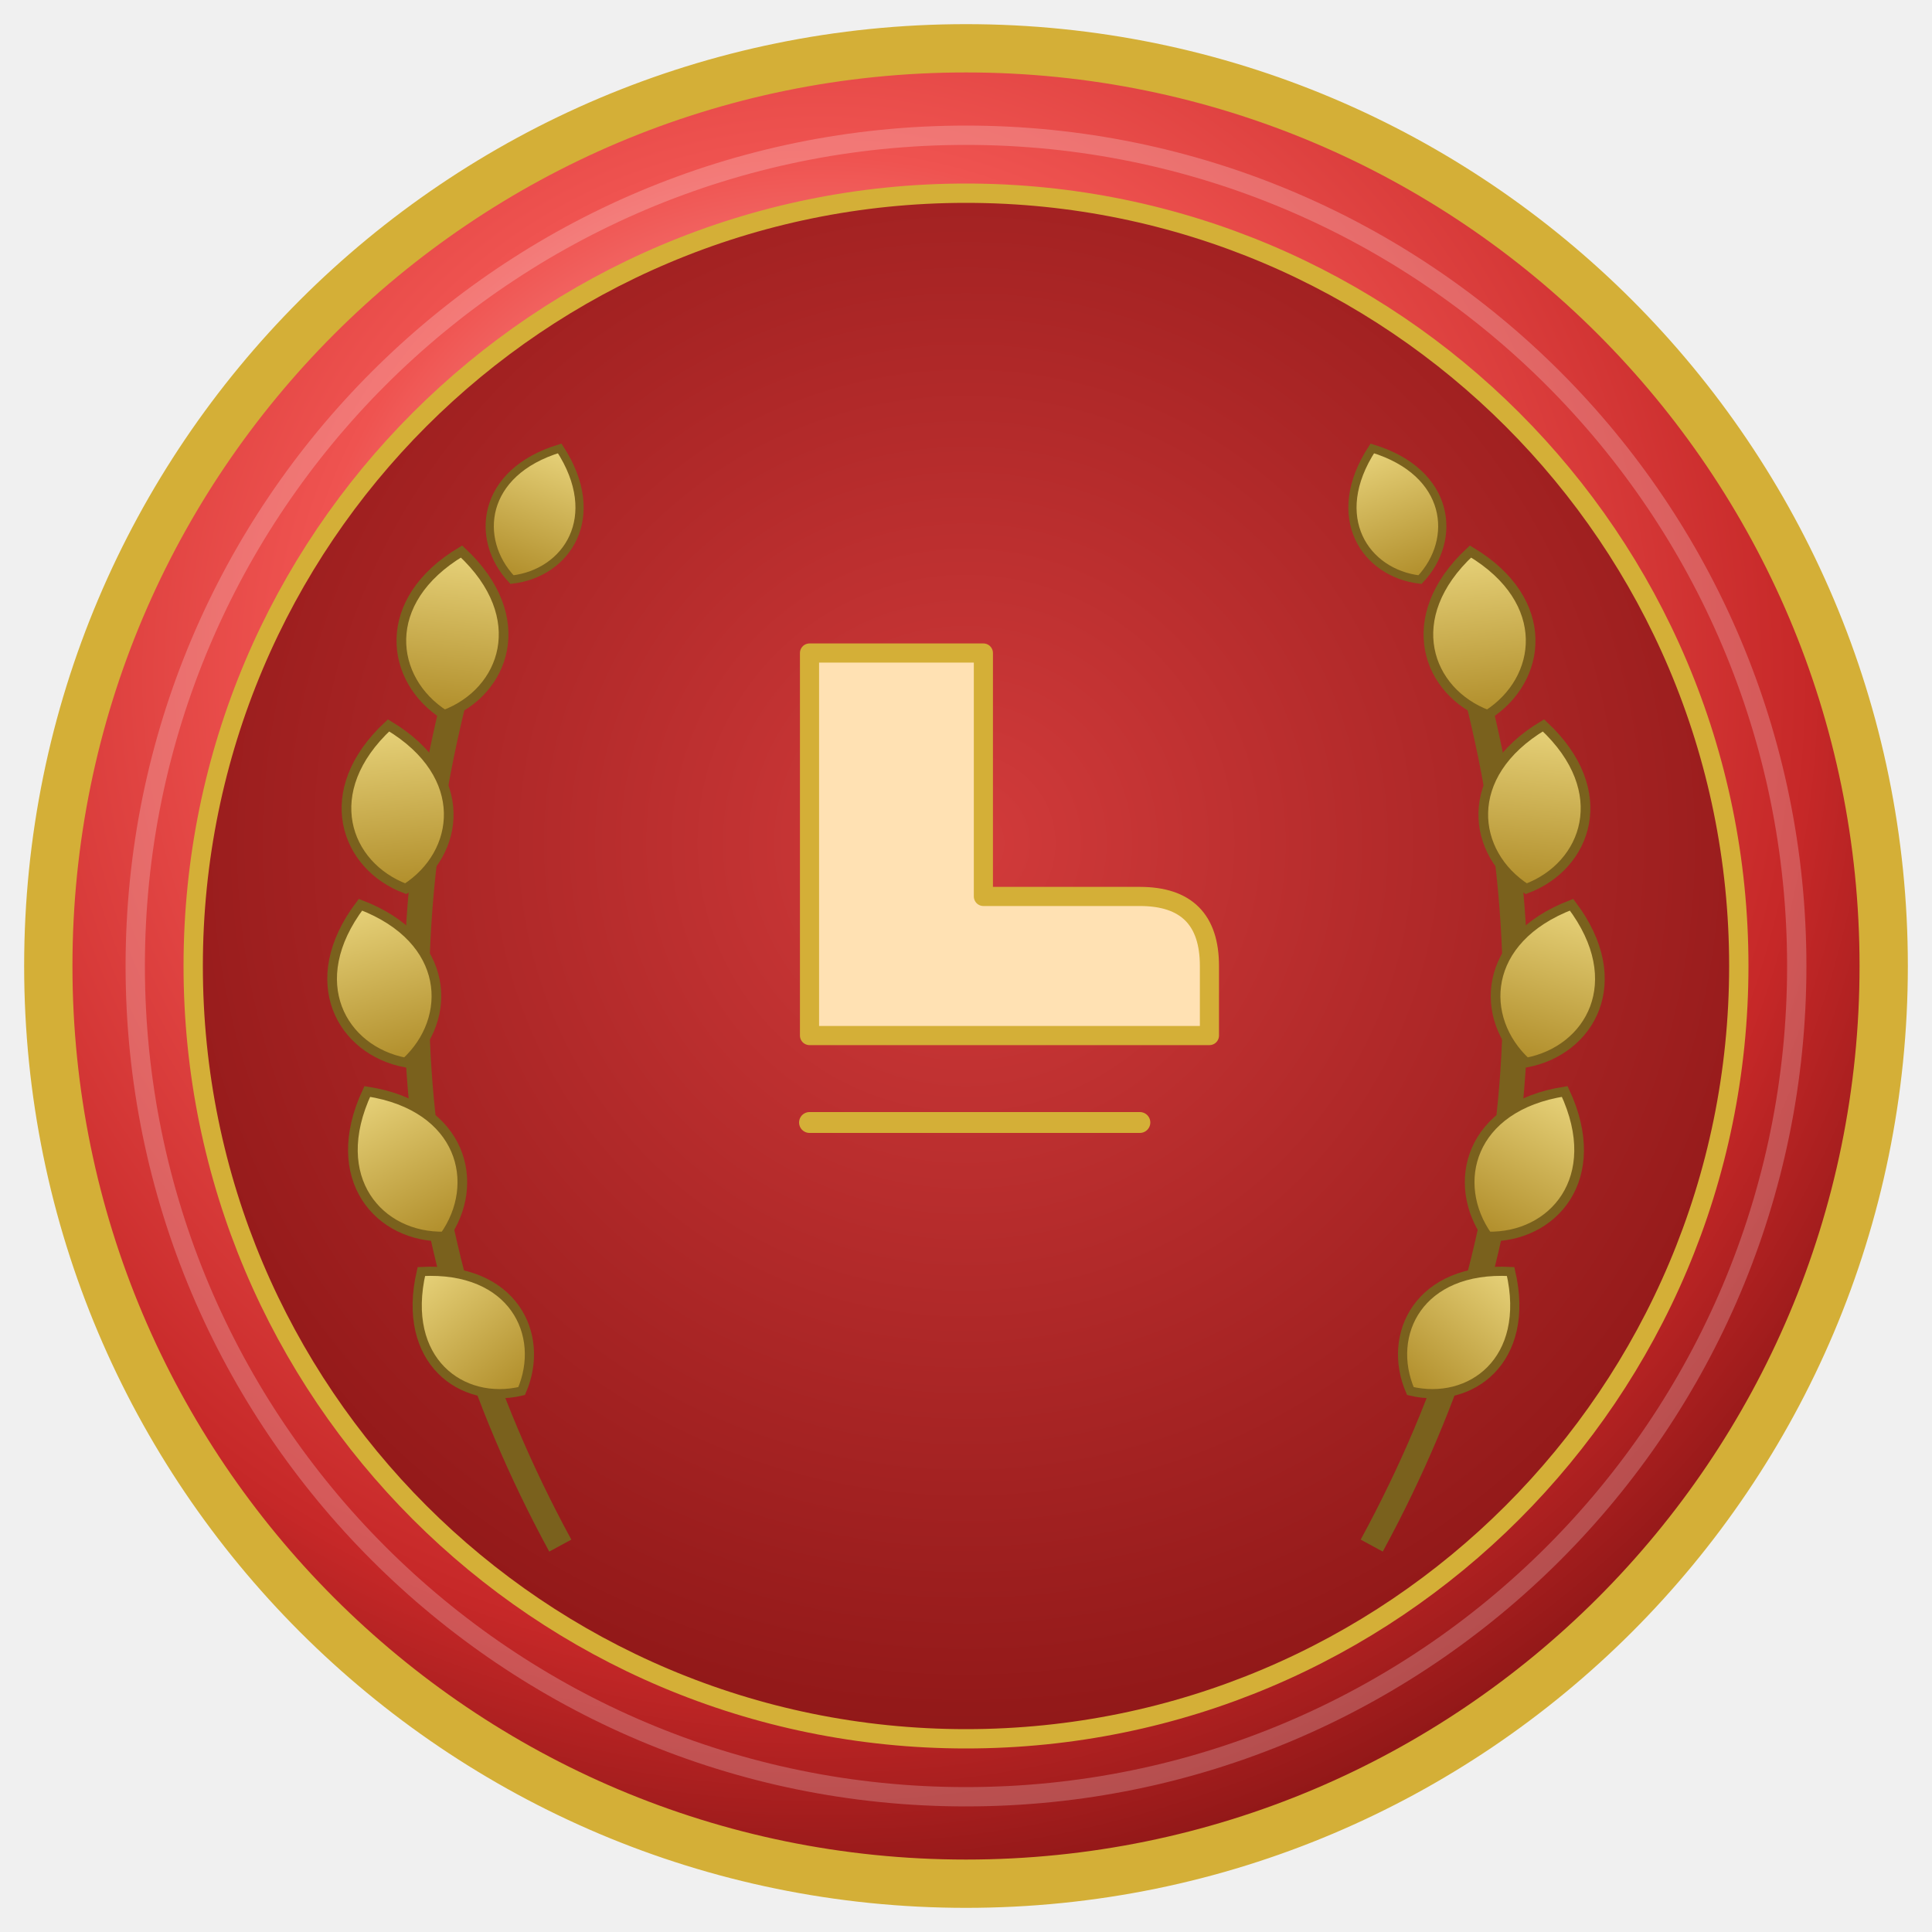
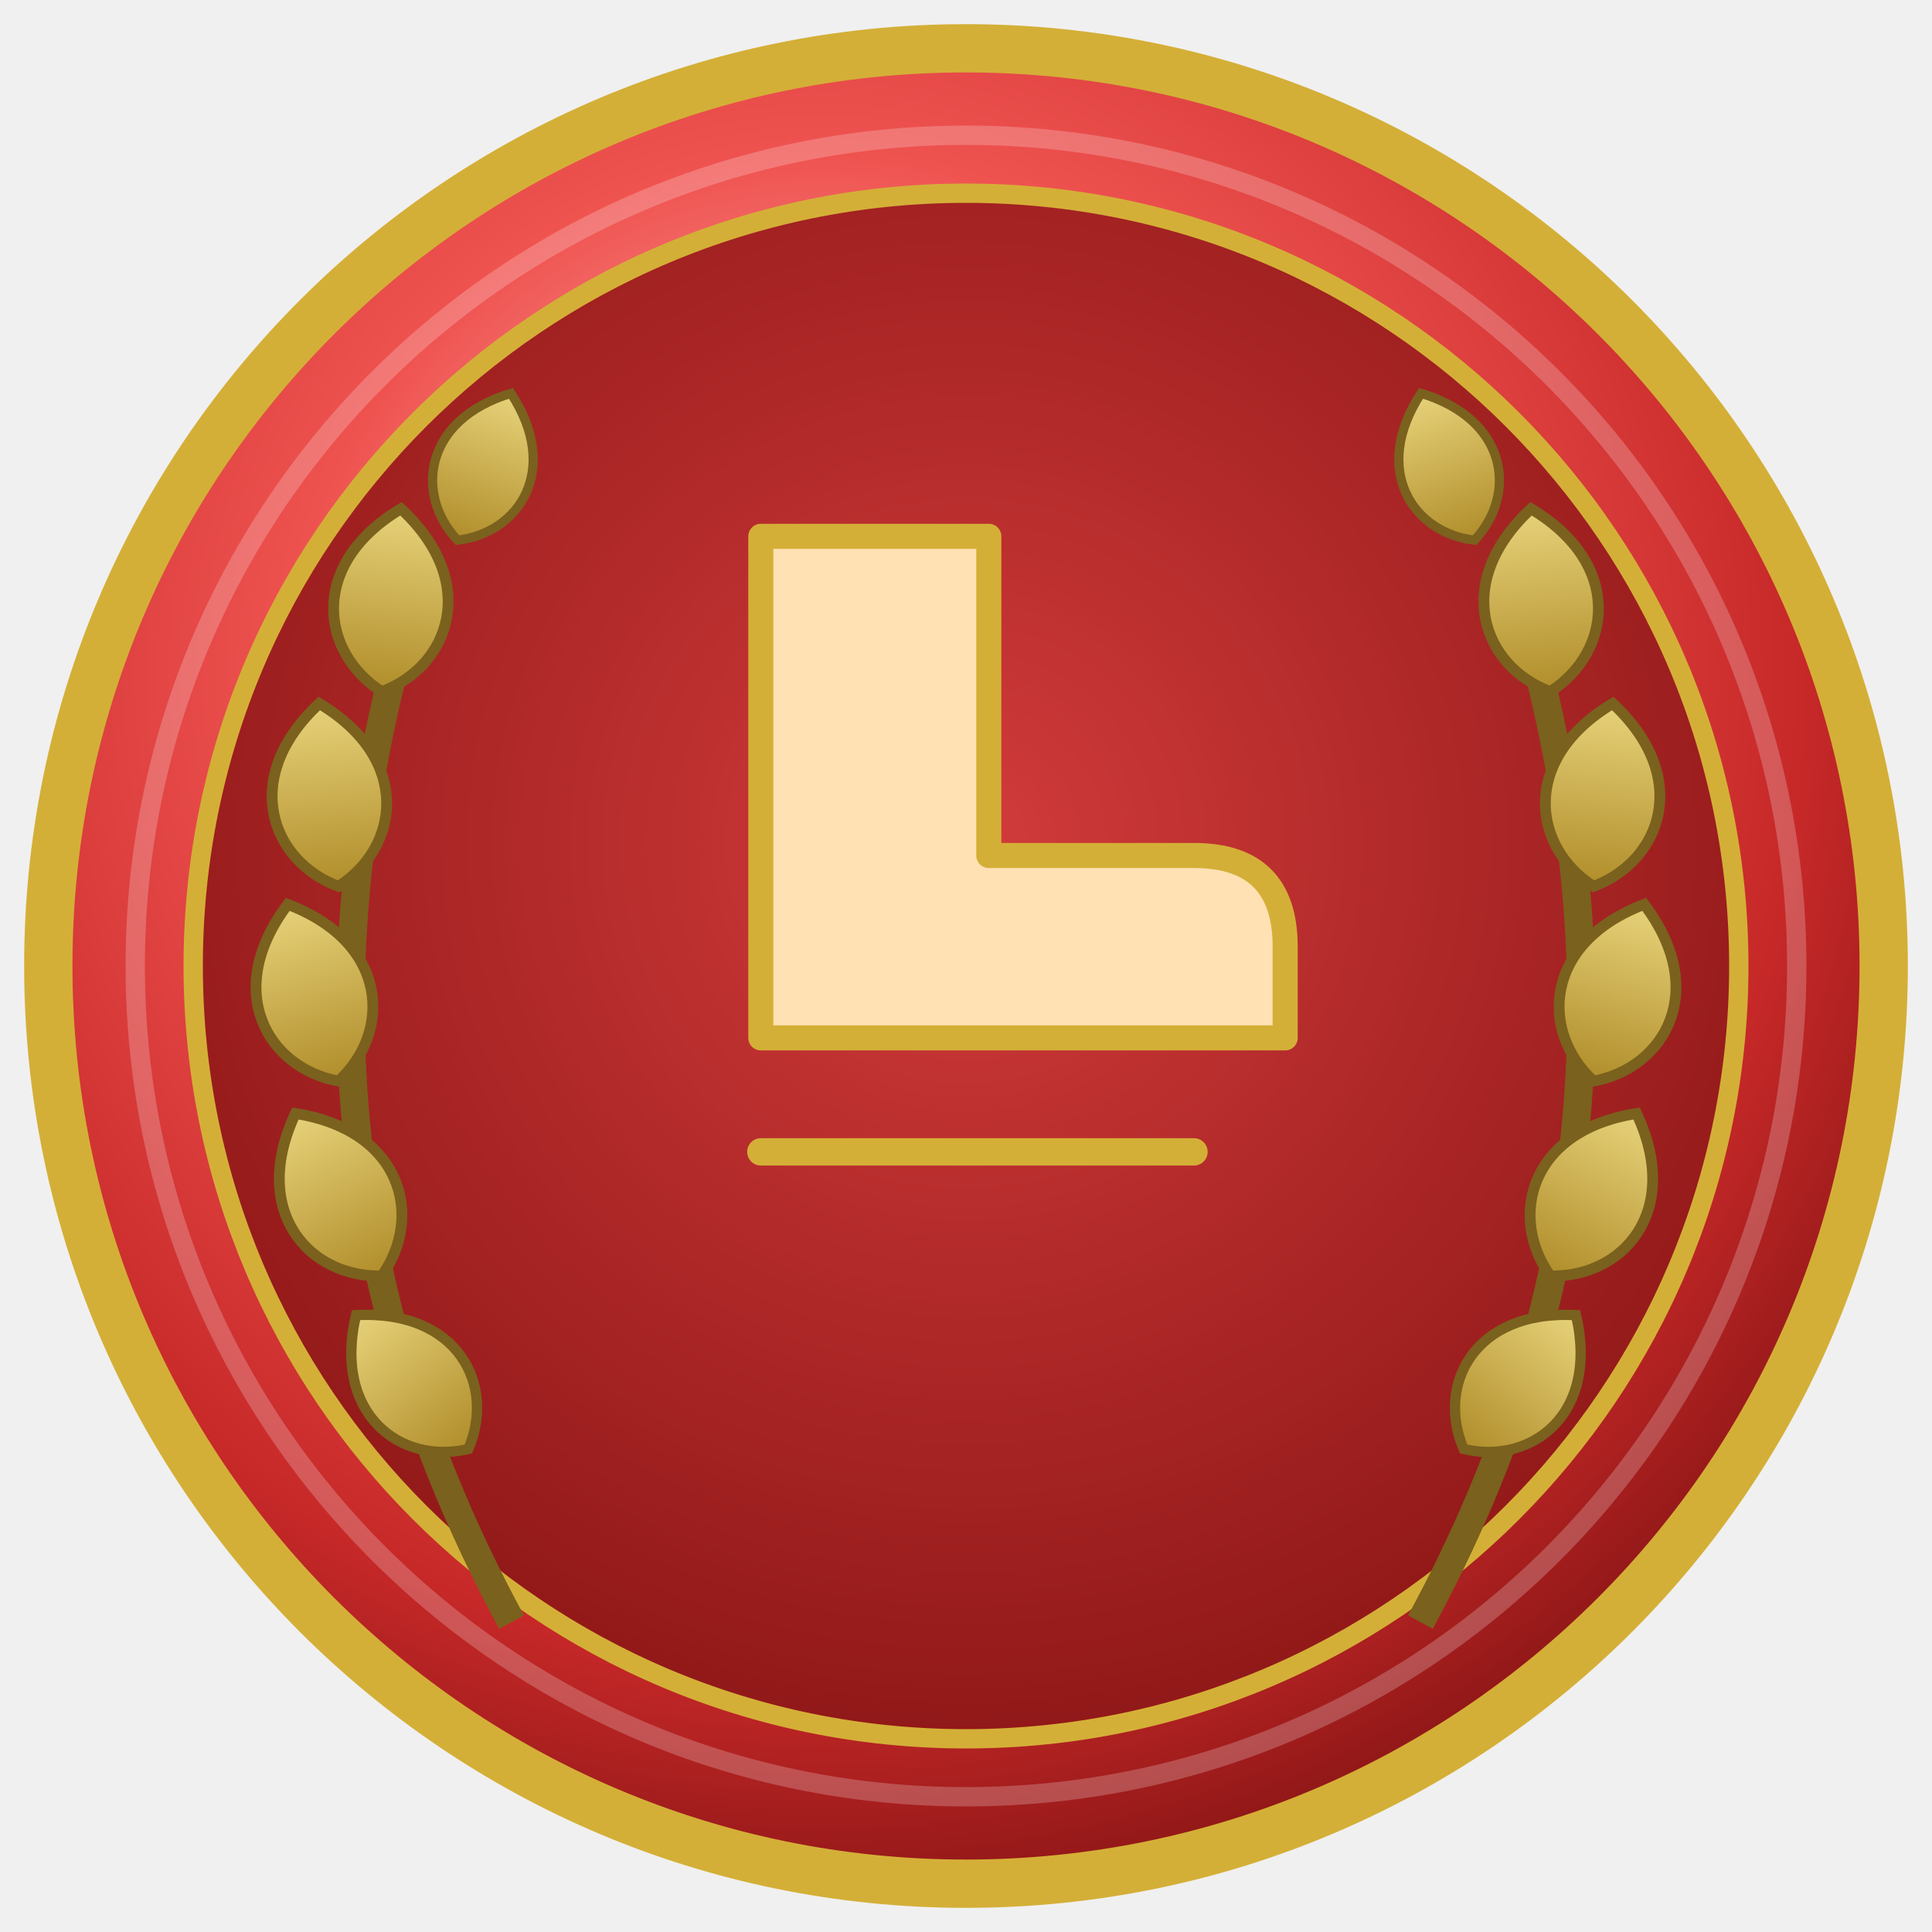
<svg xmlns="http://www.w3.org/2000/svg" viewBox="0 0 200 200" width="200" height="200" role="img" aria-label="Досягнення: 50 Deployments (рівень: рубін)">
  <defs>
    <radialGradient id="metal" cx="42%" cy="34%" r="72%">
      <stop offset="0%" stop-color="#ffd1d1" />
      <stop offset="40%" stop-color="#ef5350" />
      <stop offset="76%" stop-color="#c62828" />
      <stop offset="100%" stop-color="#7f1212" />
    </radialGradient>
    <radialGradient id="field" cx="50%" cy="42%" r="60%">
      <stop offset="0%" stop-color="#d23b3b" />
      <stop offset="100%" stop-color="#8f1717" />
    </radialGradient>
    <linearGradient id="leaf" x1="0" y1="0" x2="0" y2="1">
      <stop offset="0%" stop-color="#e7d27a" />
      <stop offset="100%" stop-color="#b08d2a" />
    </linearGradient>
    <path id="lf" d="M0,0 C 6,-3 8,-11 0,-17 C -8,-11 -6,-3 0,0 Z" />
  </defs>
  <circle cx="100" cy="100" r="95" fill="url(#metal)" />
  <circle cx="100" cy="100" r="95" fill="none" stroke="#d4af37" stroke-width="5" />
  <circle cx="100" cy="100" r="86" fill="none" stroke="#ffffff" stroke-opacity="0.22" stroke-width="2" />
  <circle cx="100" cy="100" r="80" fill="url(#field)" stroke="#d4af37" stroke-width="2" />
-   <g transform="translate(0 -6)">
+   <g transform="translate(100 94) scale(1.12) translate(-100 -100)">
    <g id="wreath-l" fill="url(#leaf)" stroke="#7a611d" stroke-width="1">
      <path d="M58,166 Q 33,120 50,68" fill="none" stroke="#7a611d" stroke-width="2.6" />
      <use href="#lf" transform="translate(54,150) rotate(-40) scale(0.95)" />
      <use href="#lf" transform="translate(46,134) rotate(-28)" />
      <use href="#lf" transform="translate(42,116) rotate(-16)" />
      <use href="#lf" transform="translate(42,98) rotate(-6)" />
      <use href="#lf" transform="translate(46,80) rotate(6)" />
      <use href="#lf" transform="translate(53,66) rotate(20) scale(0.85)" />
    </g>
    <use href="#wreath-l" transform="matrix(-1 0 0 1 200 0)" />
  </g>
-   <g transform="translate(100 100) scale(0.9) translate(-100 -100)">
+   <g transform="translate(100 98) scale(1.18) translate(-100 -100)">
    <path d="M82,64 L102,64 L102,92 L120,92 Q128,92 128,100 L128,108 L82,108 Z" fill="#ffe1b3" stroke="#d4af37" stroke-width="2.2" stroke-linejoin="round" />
    <path d="M82,118 H120" fill="none" stroke="#d4af37" stroke-width="2.4" stroke-linecap="round" />
  </g>
</svg>
